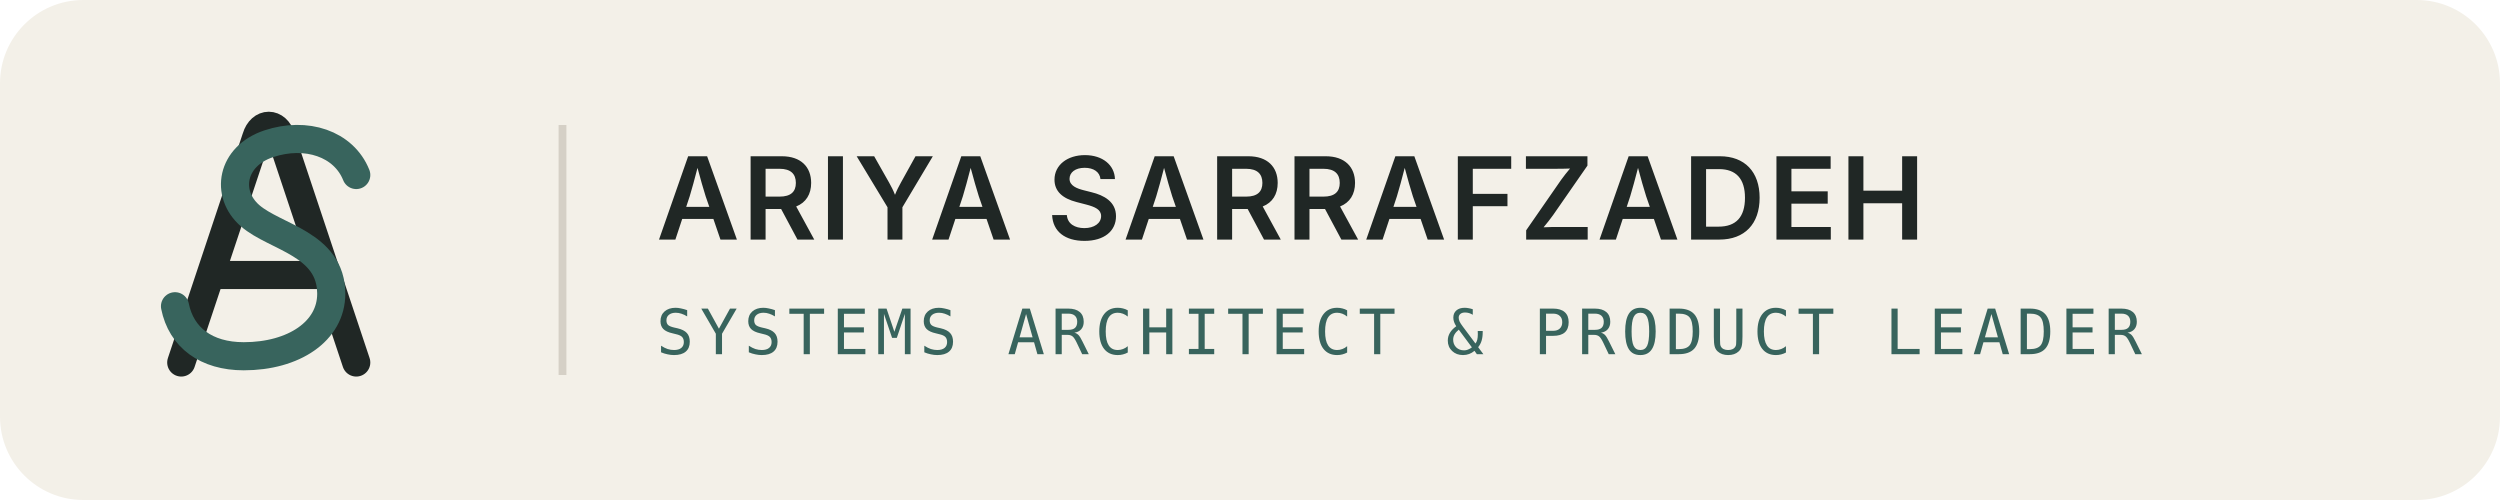
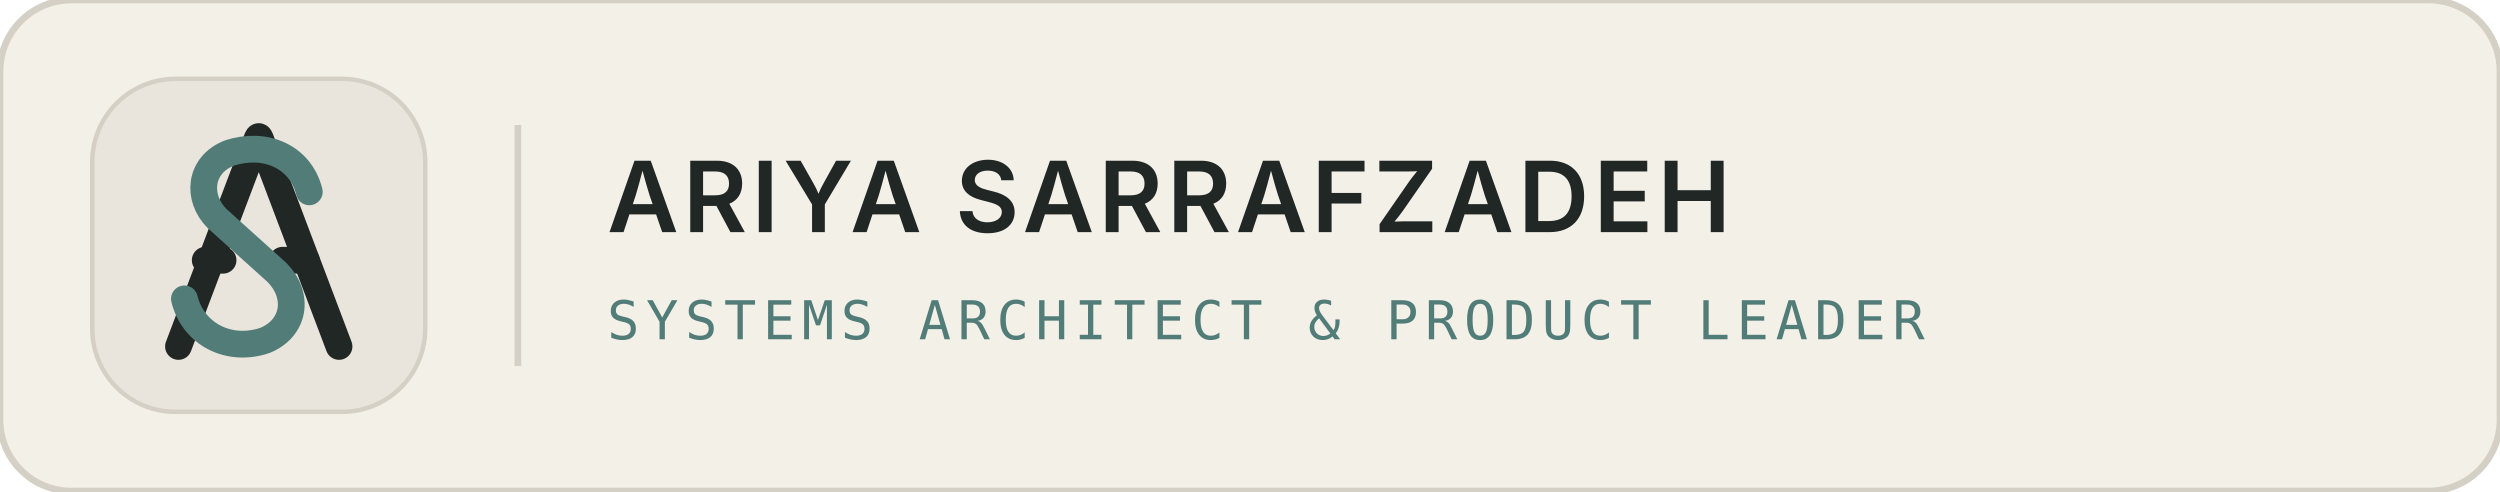
- <svg xmlns="http://www.w3.org/2000/svg" viewBox="0 0 480 96" fill="none">
-   <rect width="480" height="96" rx="16" fill="#F3F0E8" />
-   <g transform="translate(18, 12) scale(0.6)">
-     <path d="M28 96 L52 24 C53.5 19 58.5 19 60 24 L84 96" stroke="#202725" stroke-width="9" stroke-linecap="round" stroke-linejoin="round" />
-     <path d="M38 68 L74 68" stroke="#202725" stroke-width="9" stroke-linecap="round" stroke-linejoin="round" />
-     <path d="M84 36 C80 26 68 22 56 26 C44 30 42 42 50 49 C58 56 76 58 76 74 C76 86 64 94 48 94 C36 94 28 88 26 78" stroke="#38645D" stroke-width="9" stroke-linecap="round" stroke-linejoin="round" />
+ <svg xmlns="http://www.w3.org/2000/svg" viewBox="0 0 560 110" fill="none">
+   <rect width="560" height="110" rx="16" fill="#F3F0E8" stroke="#D5D0C6" stroke-width="1.5" />
+   <g transform="translate(18, 15) scale(0.666)">
+     <rect x="4" y="4" width="112" height="112" rx="28" fill="#E9E5DC" stroke="#D5D0C6" stroke-width="1.5" />
+     <path d="M33 94 L59.5 24 C59.8 23.2 60.2 23.2 60.5 24 L87 94" stroke="#202725" stroke-width="9" stroke-linecap="round" stroke-linejoin="round" />
+     <line x1="42" y1="65" x2="48" y2="65" stroke="#202725" stroke-width="9" stroke-linecap="round" />
+     <line x1="68" y1="65" x2="76" y2="65" stroke="#202725" stroke-width="9" stroke-linecap="round" />
+     <path d="M77 42 C74 30 62 25 50 29 C40 33 39 44 46 51 L66 69 C74 77 72 88 62 92 C50 96 38 90 35 78" stroke="#527C78" stroke-width="9" stroke-linecap="round" stroke-linejoin="round" />
  </g>
-   <line x1="108" y1="24" x2="108" y2="72" stroke="#D5D0C6" stroke-width="1.5" />
-   <text x="126" y="46" font-family="'IBM Plex Sans', -apple-system, BlinkMacSystemFont, sans-serif" font-size="22" font-weight="600" fill="#202725" letter-spacing="0.5">ARIYA SARRAFZADEH</text>
-   <text x="126" y="68" font-family="'IBM Plex Mono', monospace" font-size="12" font-weight="500" fill="#38645D" letter-spacing="1.2">SYSTEMS ARCHITECT &amp; PRODUCT LEADER</text>
+   <line x1="116" y1="28" x2="116" y2="82" stroke="#D5D0C6" stroke-width="1.5" />
+   <text x="136" y="52" font-family="'IBM Plex Sans', -apple-system, BlinkMacSystemFont, sans-serif" font-size="22" font-weight="600" fill="#202725" letter-spacing="1">ARIYA SARRAFZADEH</text>
+   <text x="136" y="76" font-family="'IBM Plex Mono', monospace" font-size="12" font-weight="500" fill="#527C78" letter-spacing="1.5">SYSTEMS ARCHITECT &amp; PRODUCT LEADER</text>
</svg>
